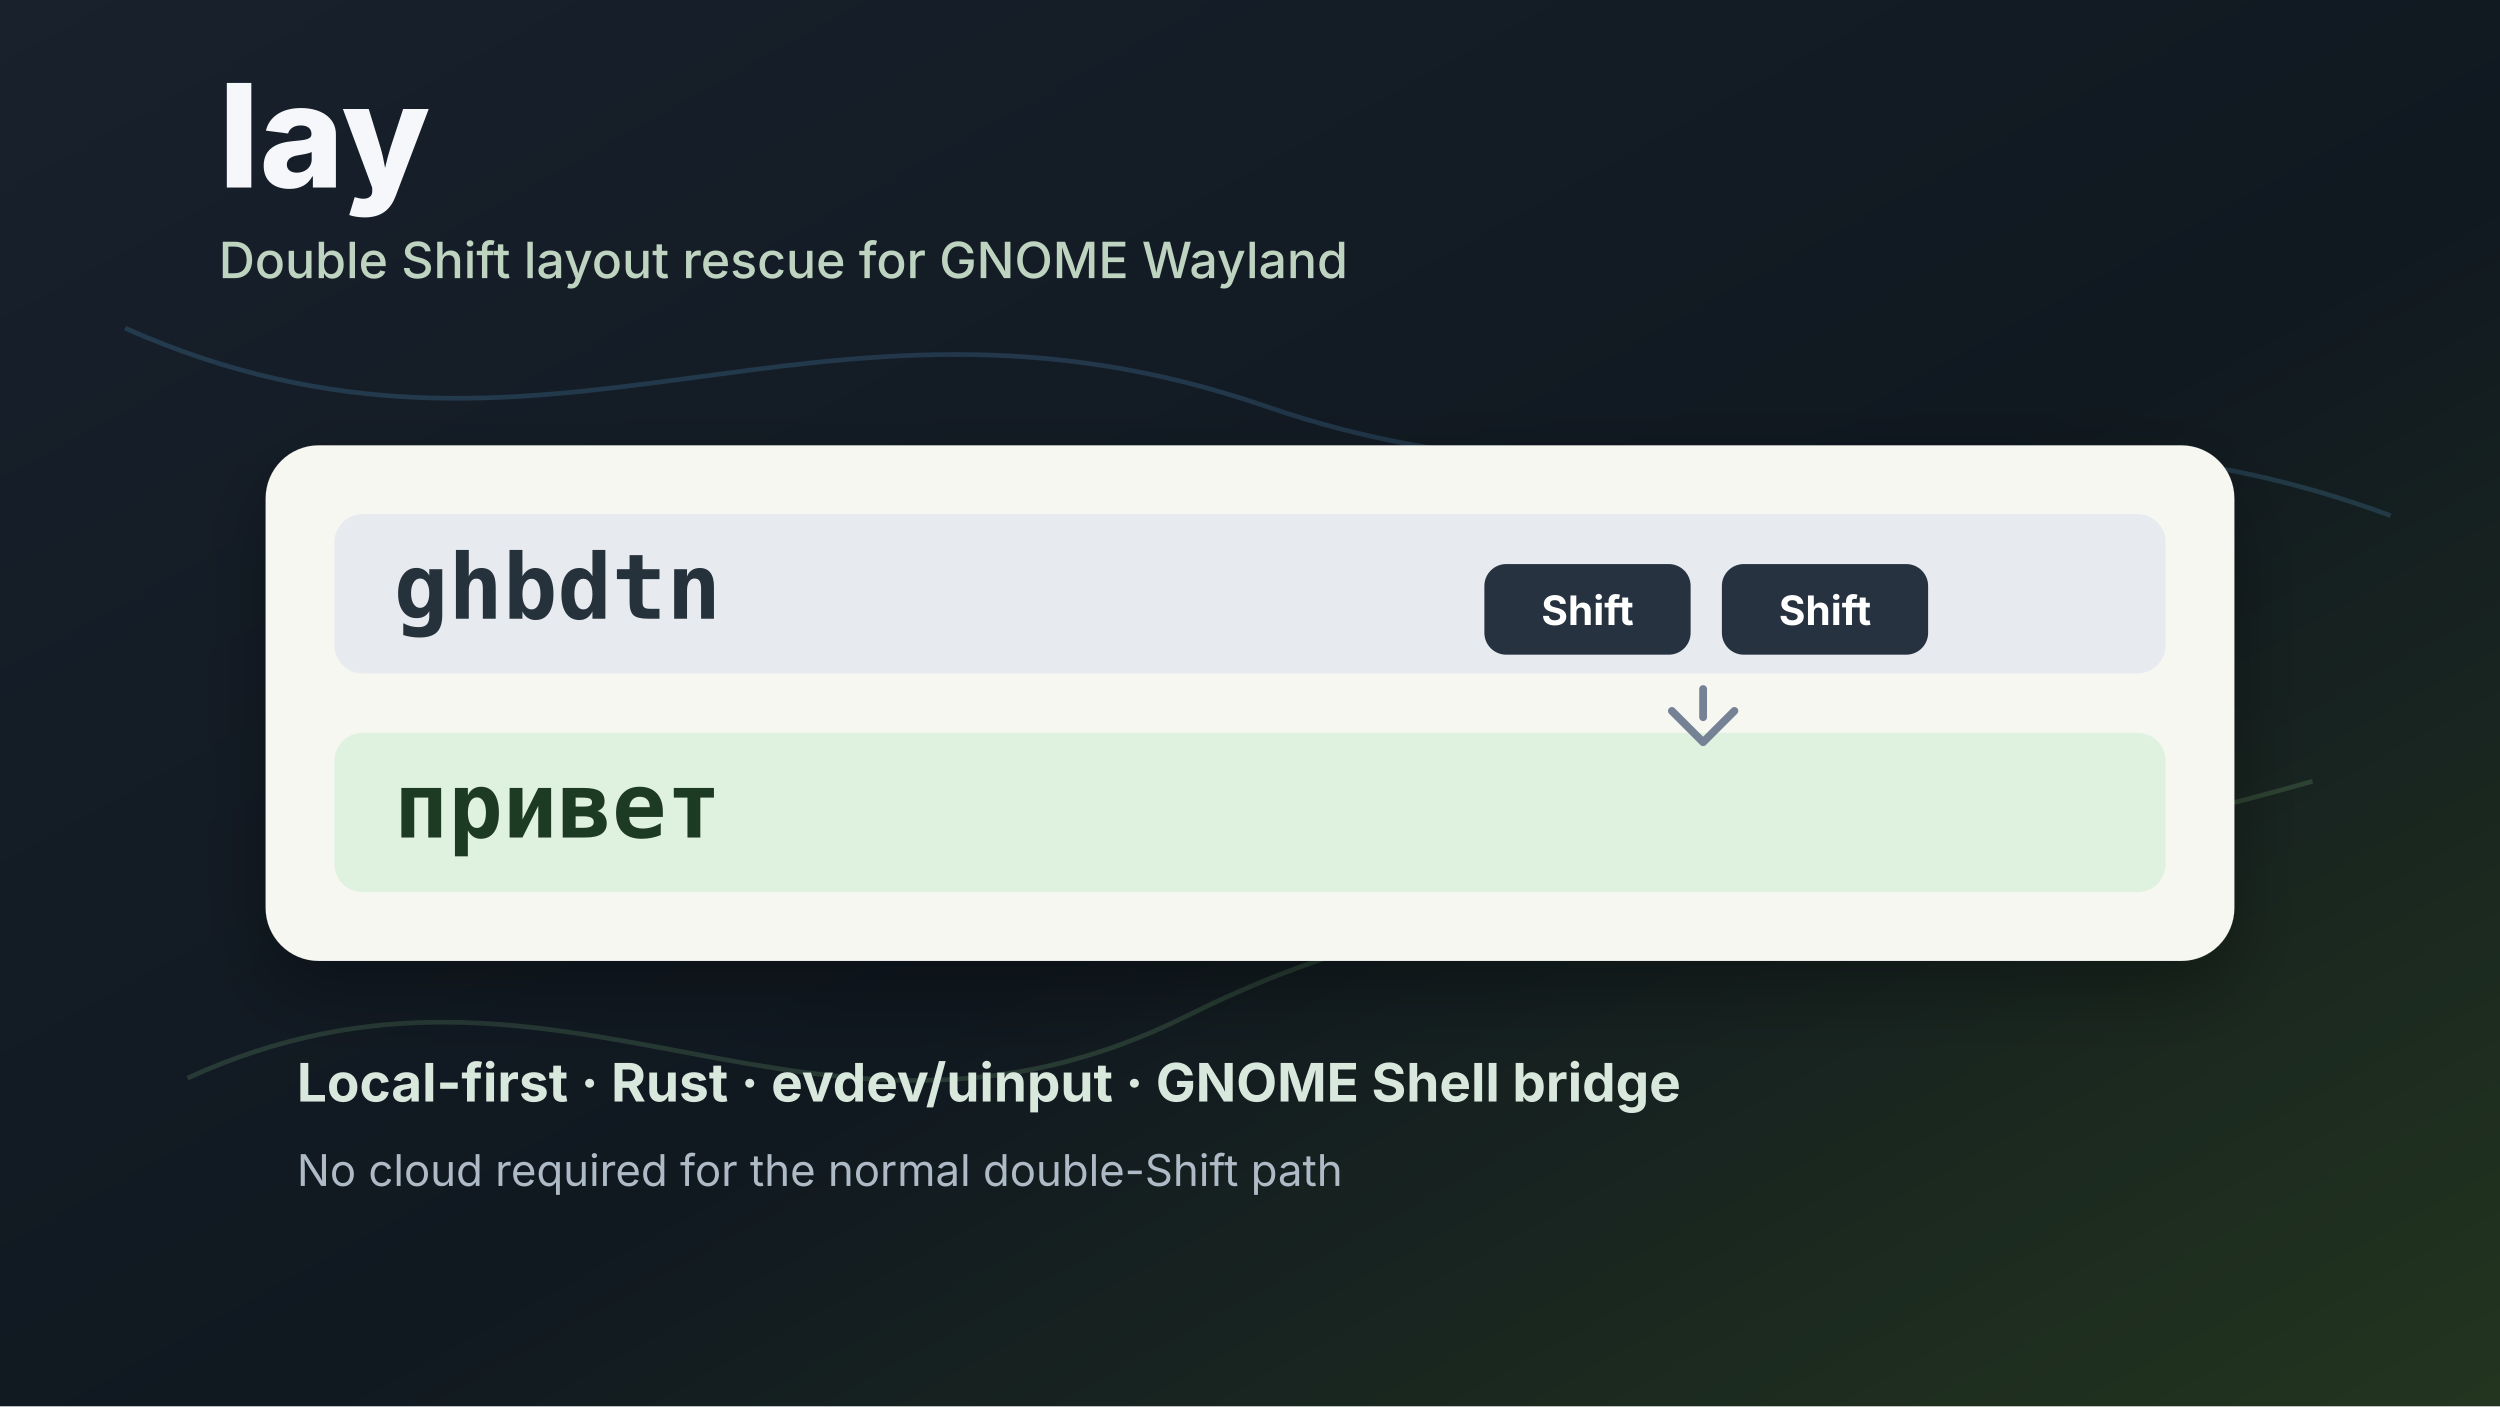
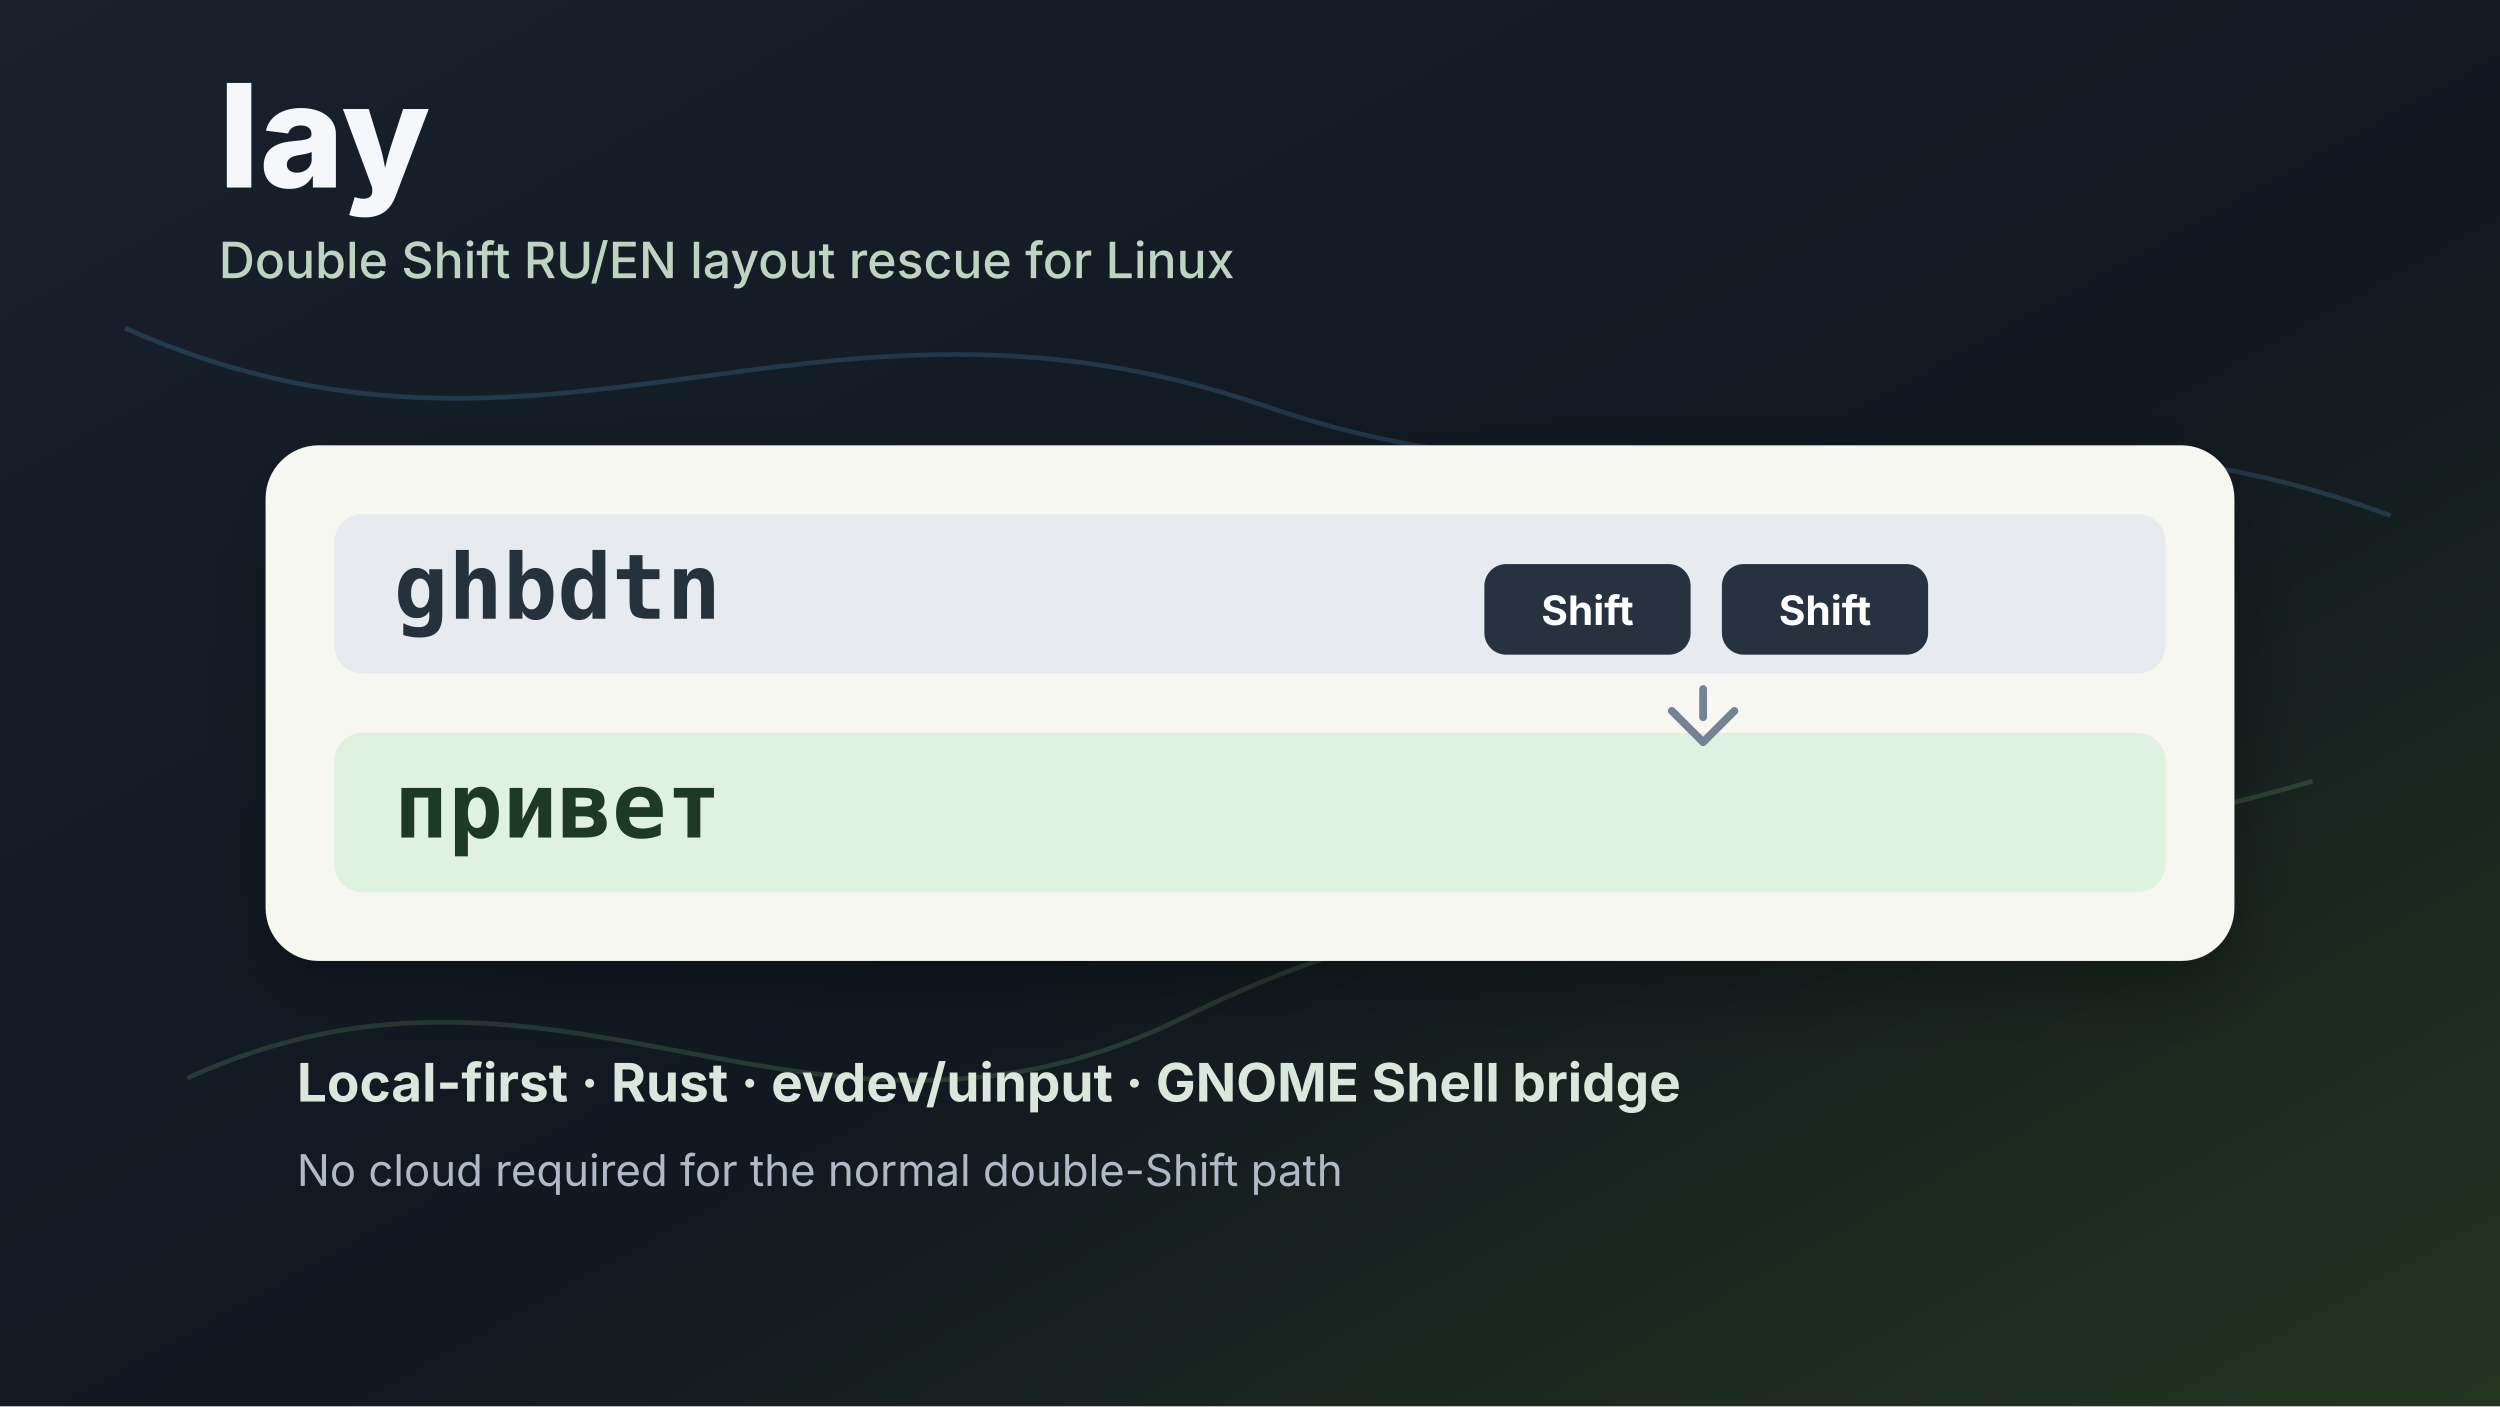
<svg xmlns="http://www.w3.org/2000/svg" width="1600" height="900" viewBox="0 0 1600 900" role="img" aria-labelledby="title desc">
  <defs>
    <linearGradient id="bg" x1="0" y1="0" x2="1" y2="1">
      <stop offset="0" stop-color="#18212c" />
      <stop offset="0.55" stop-color="#101820" />
      <stop offset="1" stop-color="#23351f" />
    </linearGradient>
    <filter id="softShadow" x="-20%" y="-20%" width="140%" height="140%">
      <feDropShadow dx="0" dy="18" stdDeviation="24" flood-color="#000000" flood-opacity="0.32" />
    </filter>
  </defs>
  <rect width="1600" height="900" fill="url(#bg)" />
  <g opacity="0.18">
    <path d="M120 690 C360 580 520 770 760 650 C980 540 1130 600 1480 500" fill="none" stroke="#8bcf8b" stroke-width="3" />
    <path d="M80 210 C350 330 520 160 810 260 C1070 350 1260 230 1530 330" fill="none" stroke="#64b5f6" stroke-width="3" />
  </g>
  <g transform="translate(140 120)">
    <text x="0" y="0" fill="#f5f7fa" font-family="Inter, Cantarell, Arial, sans-serif" font-size="92" font-weight="800">lay</text>
-     <text x="0" y="58" fill="#bfd3c1" font-family="Inter, Cantarell, Arial, sans-serif" font-size="32" font-weight="500">Double Shift layout rescue for GNOME Wayland</text>
+     <text x="0" y="58" fill="#bfd3c1" font-family="Inter, Cantarell, Arial, sans-serif" font-size="32" font-weight="500">Double Shift RU/EN layout rescue for Linux</text>
  </g>
  <g transform="translate(170 285)" filter="url(#softShadow)">
    <rect x="0" y="0" width="1260" height="330" rx="34" fill="#f7f7f2" />
    <rect x="44" y="44" width="1172" height="102" rx="18" fill="#e7ebf0" />
    <rect x="44" y="184" width="1172" height="102" rx="18" fill="#dff2df" />
    <text x="82" y="111" fill="#28313b" font-family="JetBrains Mono, Fira Code, monospace" font-size="58" font-weight="700">ghbdtn</text>
    <text x="82" y="251" fill="#1f3a24" font-family="JetBrains Mono, Fira Code, monospace" font-size="58" font-weight="700">привет</text>
    <g transform="translate(780 76)">
      <rect x="0" y="0" width="132" height="58" rx="14" fill="#263241" />
      <text x="66" y="39" text-anchor="middle" fill="#ffffff" font-family="Inter, Cantarell, Arial, sans-serif" font-size="26" font-weight="700">Shift</text>
      <rect x="152" y="0" width="132" height="58" rx="14" fill="#263241" />
      <text x="218" y="39" text-anchor="middle" fill="#ffffff" font-family="Inter, Cantarell, Arial, sans-serif" font-size="26" font-weight="700">Shift</text>
    </g>
    <path d="M920 156 L920 174" stroke="#758195" stroke-width="5" stroke-linecap="round" />
    <path d="M900 170 L920 190 L940 170" fill="none" stroke="#758195" stroke-width="5" stroke-linecap="round" stroke-linejoin="round" />
  </g>
  <g transform="translate(190 705)">
    <text x="0" y="0" fill="#d9e8dc" font-family="Inter, Cantarell, Arial, sans-serif" font-size="34" font-weight="700">Local-first · Rust · evdev/uinput · GNOME Shell bridge</text>
    <text x="0" y="54" fill="#aebbc7" font-family="Inter, Cantarell, Arial, sans-serif" font-size="28">No cloud required for the normal double-Shift path</text>
  </g>
</svg>
